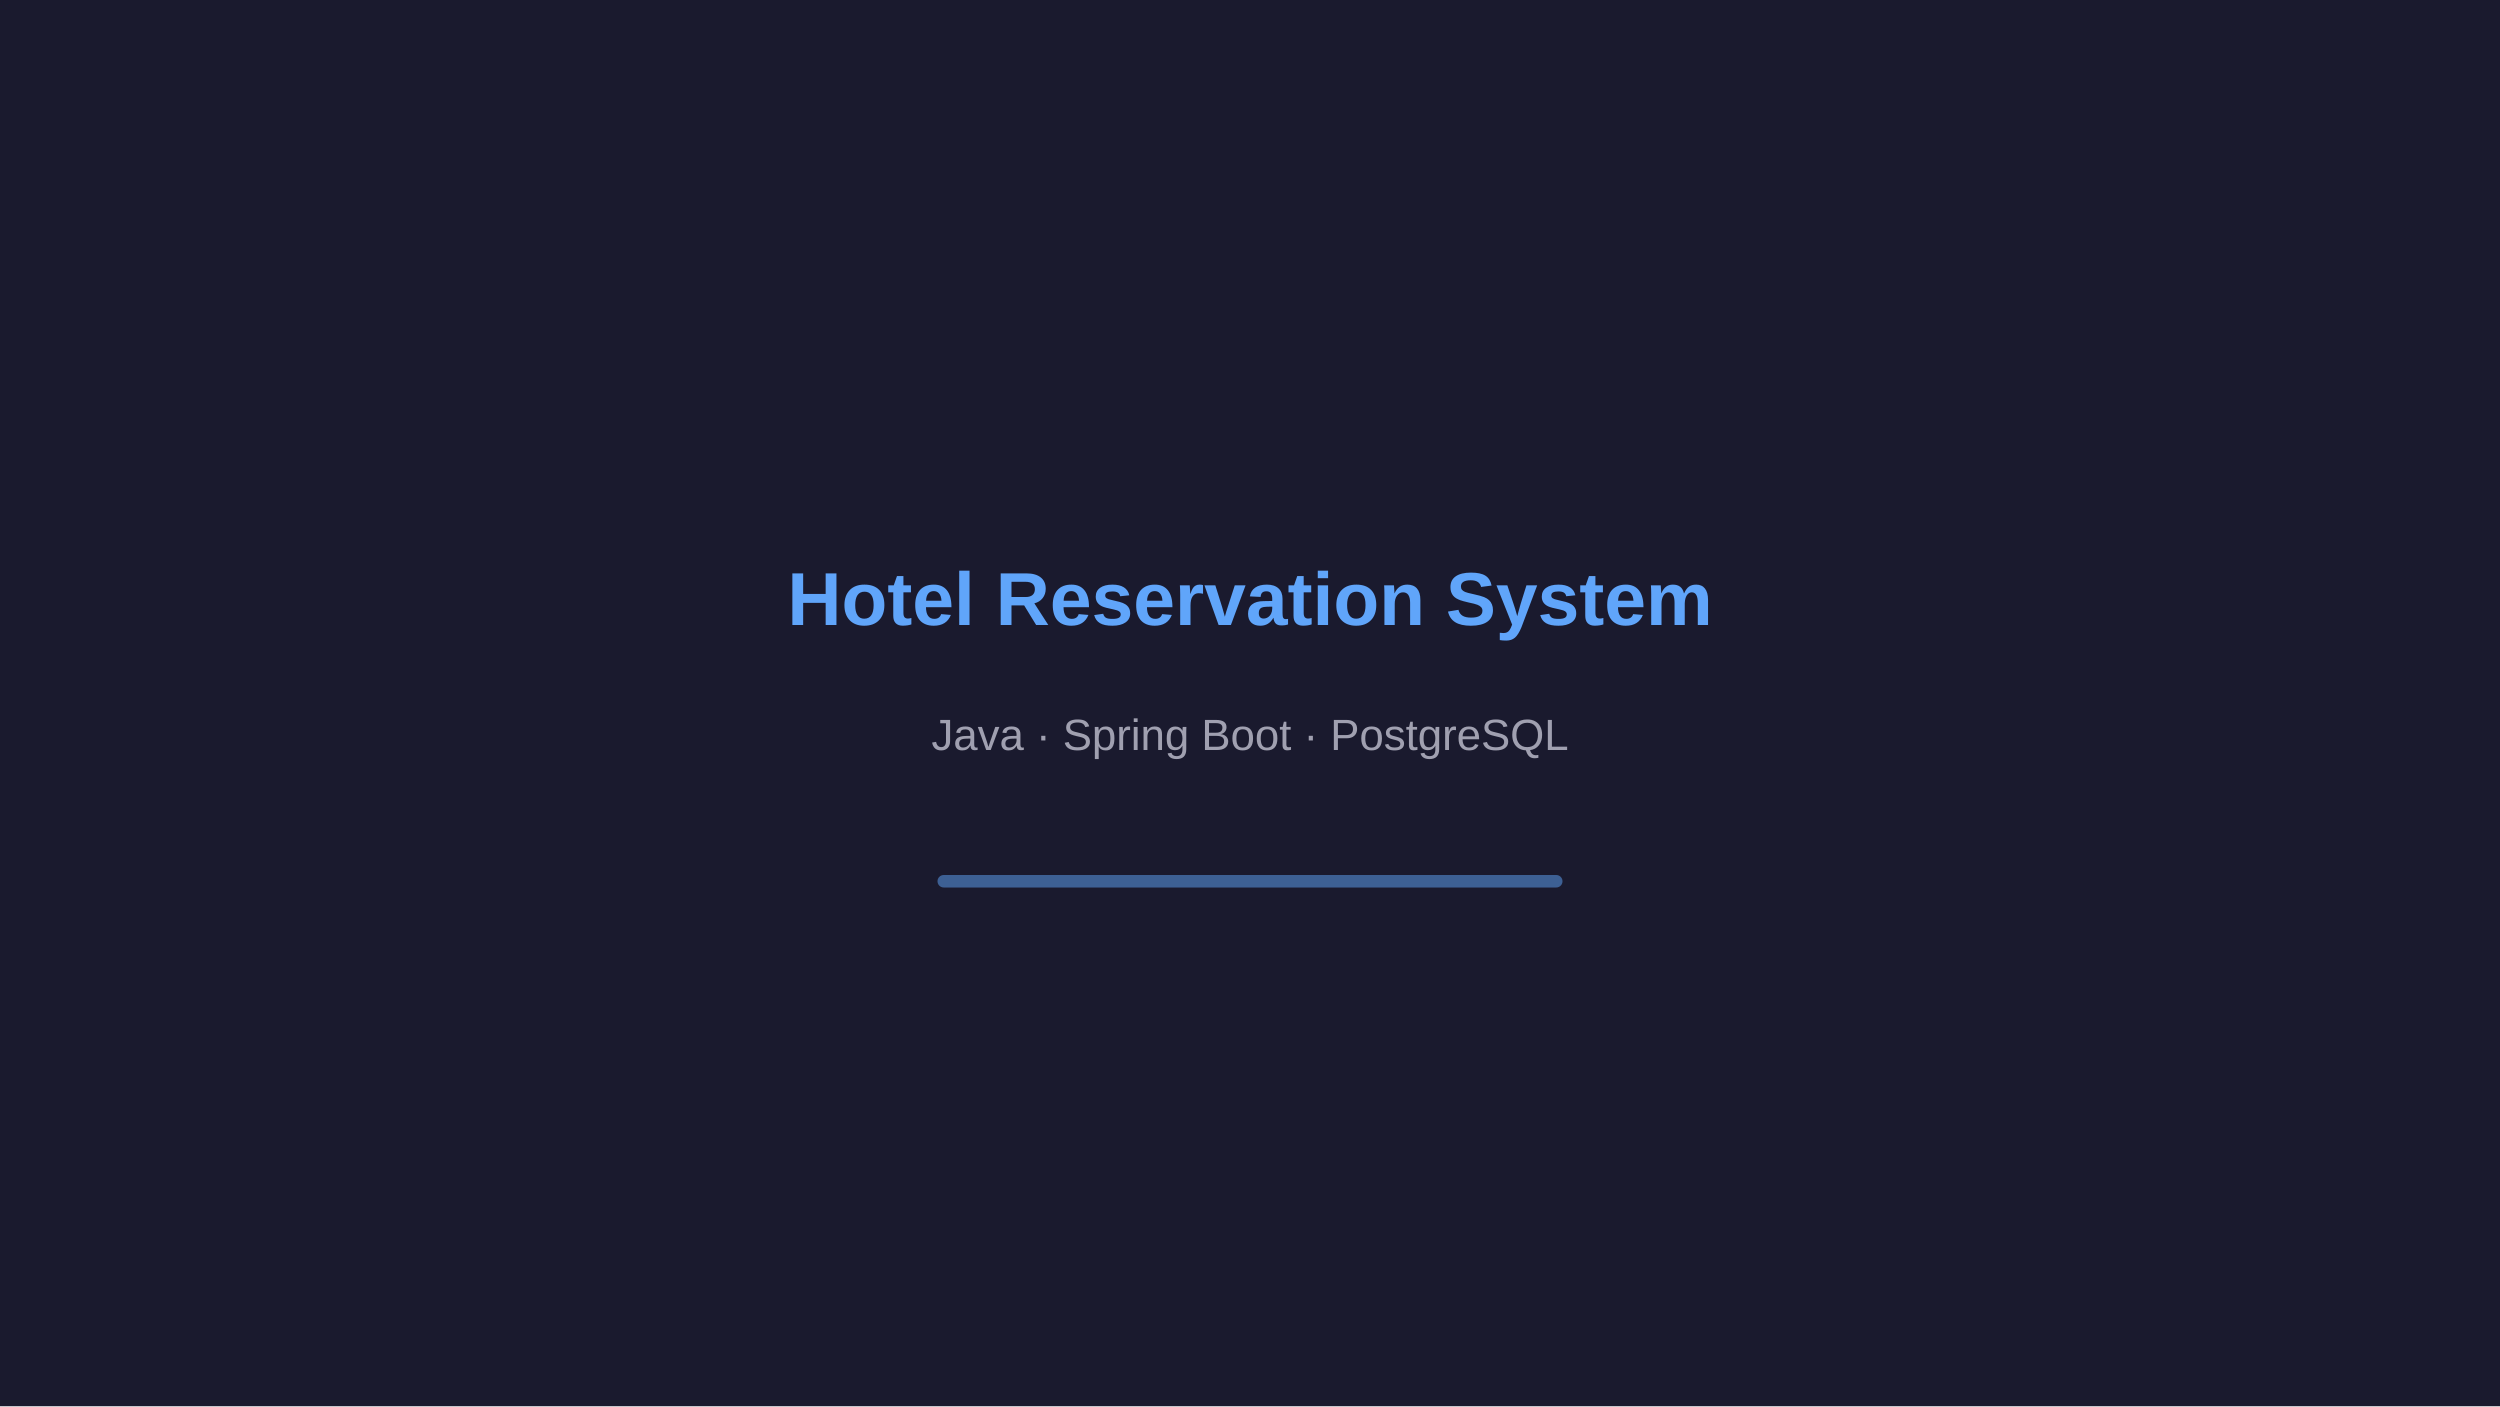
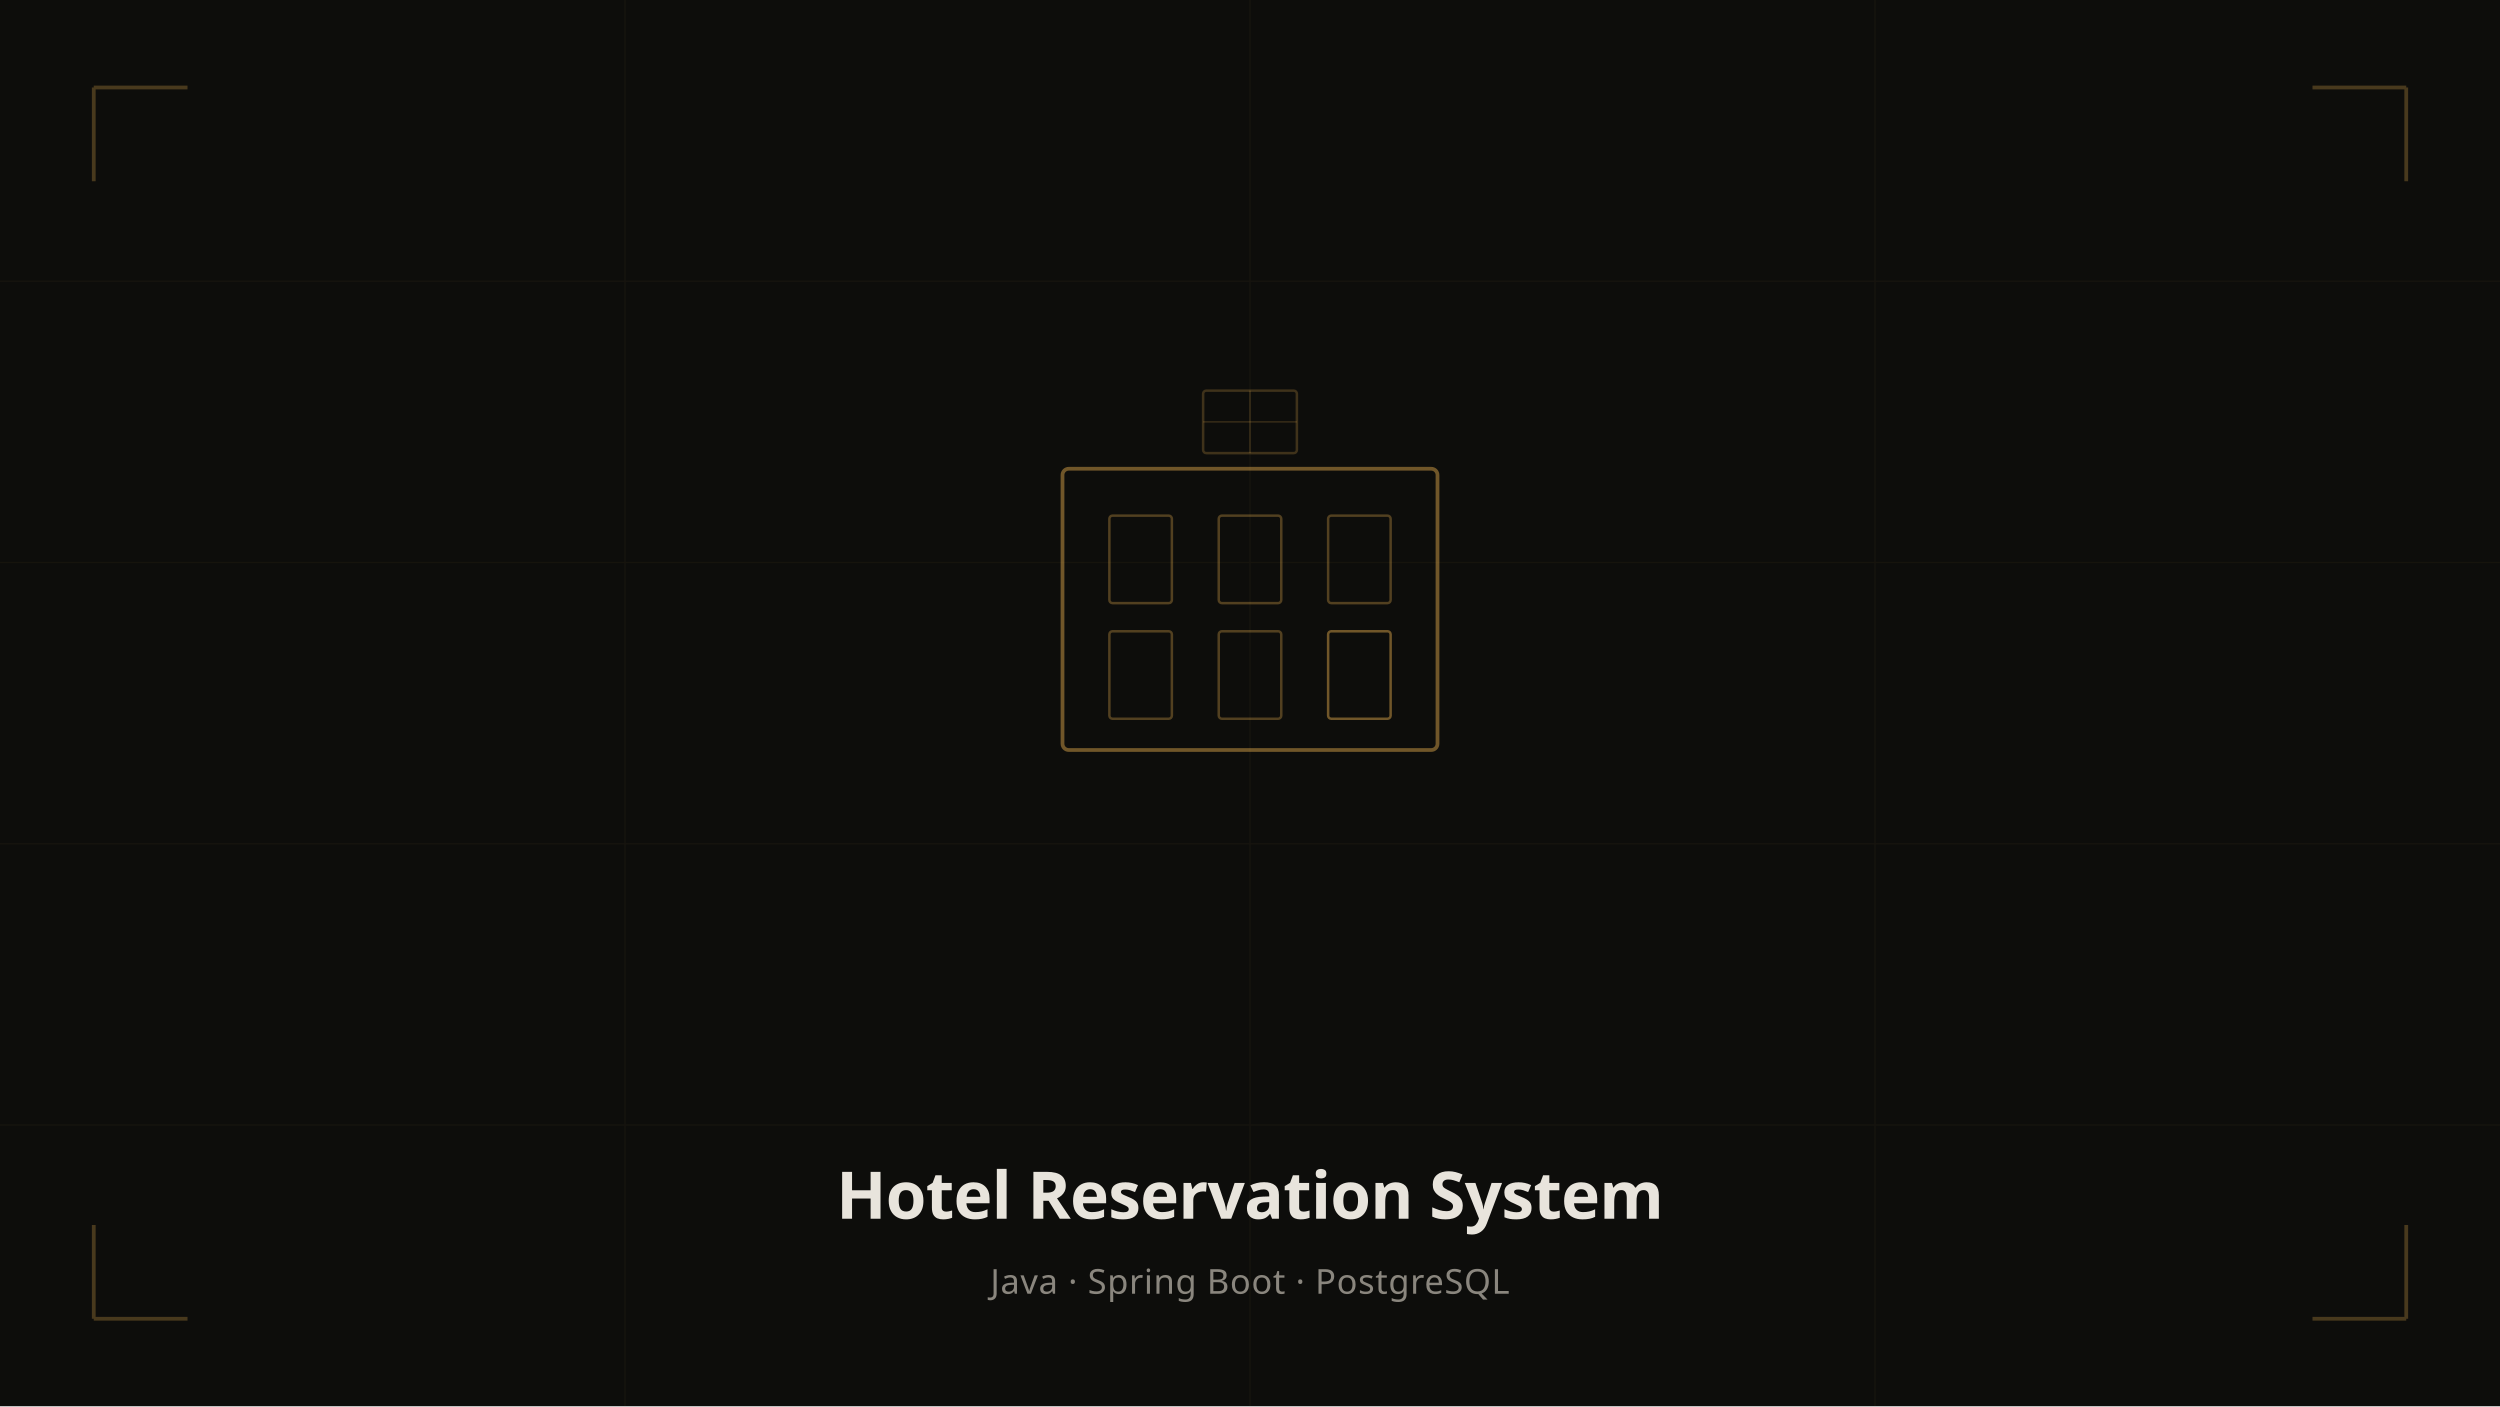
<svg xmlns="http://www.w3.org/2000/svg" width="800" height="450" viewBox="0 0 800 450">
-   <rect width="800" height="450" fill="#1a1a2e" />
-   <text x="400" y="200" font-family="Arial, sans-serif" font-size="24" fill="#60a5fa" text-anchor="middle" font-weight="bold">Hotel Reservation System</text>
-   <text x="400" y="240" font-family="Arial, sans-serif" font-size="14" fill="#a0a0b0" text-anchor="middle">Java · Spring Boot · PostgreSQL</text>
-   <rect x="300" y="280" width="200" height="4" rx="2" fill="#60a5fa" opacity="0.5" />
+   <rect width="800" height="450" fill="#0d0d0b" />
+   <g opacity="0.05" stroke="#d4a047" stroke-width="0.4">
+     <line x1="0" y1="90" x2="800" y2="90" />
+     <line x1="0" y1="180" x2="800" y2="180" />
+     <line x1="0" y1="270" x2="800" y2="270" />
+     <line x1="0" y1="360" x2="800" y2="360" />
+     <line x1="200" y1="0" x2="200" y2="450" />
+     <line x1="400" y1="0" x2="400" y2="450" />
+     <line x1="600" y1="0" x2="600" y2="450" />
+   </g>
+   <path d="M30,28 h30 M30,28 v30" stroke="#d4a047" stroke-width="1.2" fill="none" opacity="0.3" />
+   <path d="M770,28 h-30 M770,28 v30" stroke="#d4a047" stroke-width="1.2" fill="none" opacity="0.3" />
+   <path d="M30,422 h30 M30,422 v-30" stroke="#d4a047" stroke-width="1.2" fill="none" opacity="0.3" />
+   <path d="M770,422 h-30 M770,422 v-30" stroke="#d4a047" stroke-width="1.2" fill="none" opacity="0.3" />
+   <g transform="translate(340, 120)" stroke="#d4a047" fill="none">
+     <rect x="0" y="30" width="120" height="90" rx="2" stroke-width="1.2" opacity="0.5" />
+     <rect x="15" y="45" width="20" height="28" rx="1" stroke-width="0.8" opacity="0.35" />
+     <rect x="50" y="45" width="20" height="28" rx="1" stroke-width="0.8" opacity="0.35" />
+     <rect x="85" y="45" width="20" height="28" rx="1" stroke-width="0.8" opacity="0.35" />
+     <rect x="15" y="82" width="20" height="28" rx="1" stroke-width="0.8" opacity="0.35" />
+     <rect x="50" y="82" width="20" height="28" rx="1" stroke-width="0.8" opacity="0.35" />
+     <rect x="85" y="82" width="20" height="28" rx="1" stroke-width="0.8" opacity="0.5" />
+     <rect x="45" y="5" width="30" height="20" rx="1" stroke-width="0.8" opacity="0.25" />
+     <line x1="60" y1="5" x2="60" y2="25" stroke-width="0.5" opacity="0.2" />
+     <line x1="45" y1="15" x2="75" y2="15" stroke-width="0.5" opacity="0.2" />
+   </g>
+   <text x="400" y="390" font-family="'Space Grotesk', system-ui, sans-serif" font-size="21" fill="#e8e4dc" text-anchor="middle" font-weight="600" letter-spacing="-0.01em">Hotel Reservation System</text>
+   <text x="400" y="414" font-family="'Space Grotesk', system-ui, sans-serif" font-size="11" fill="#8a867e" text-anchor="middle" letter-spacing="0.02em">Java · Spring Boot · PostgreSQL</text>
</svg>
